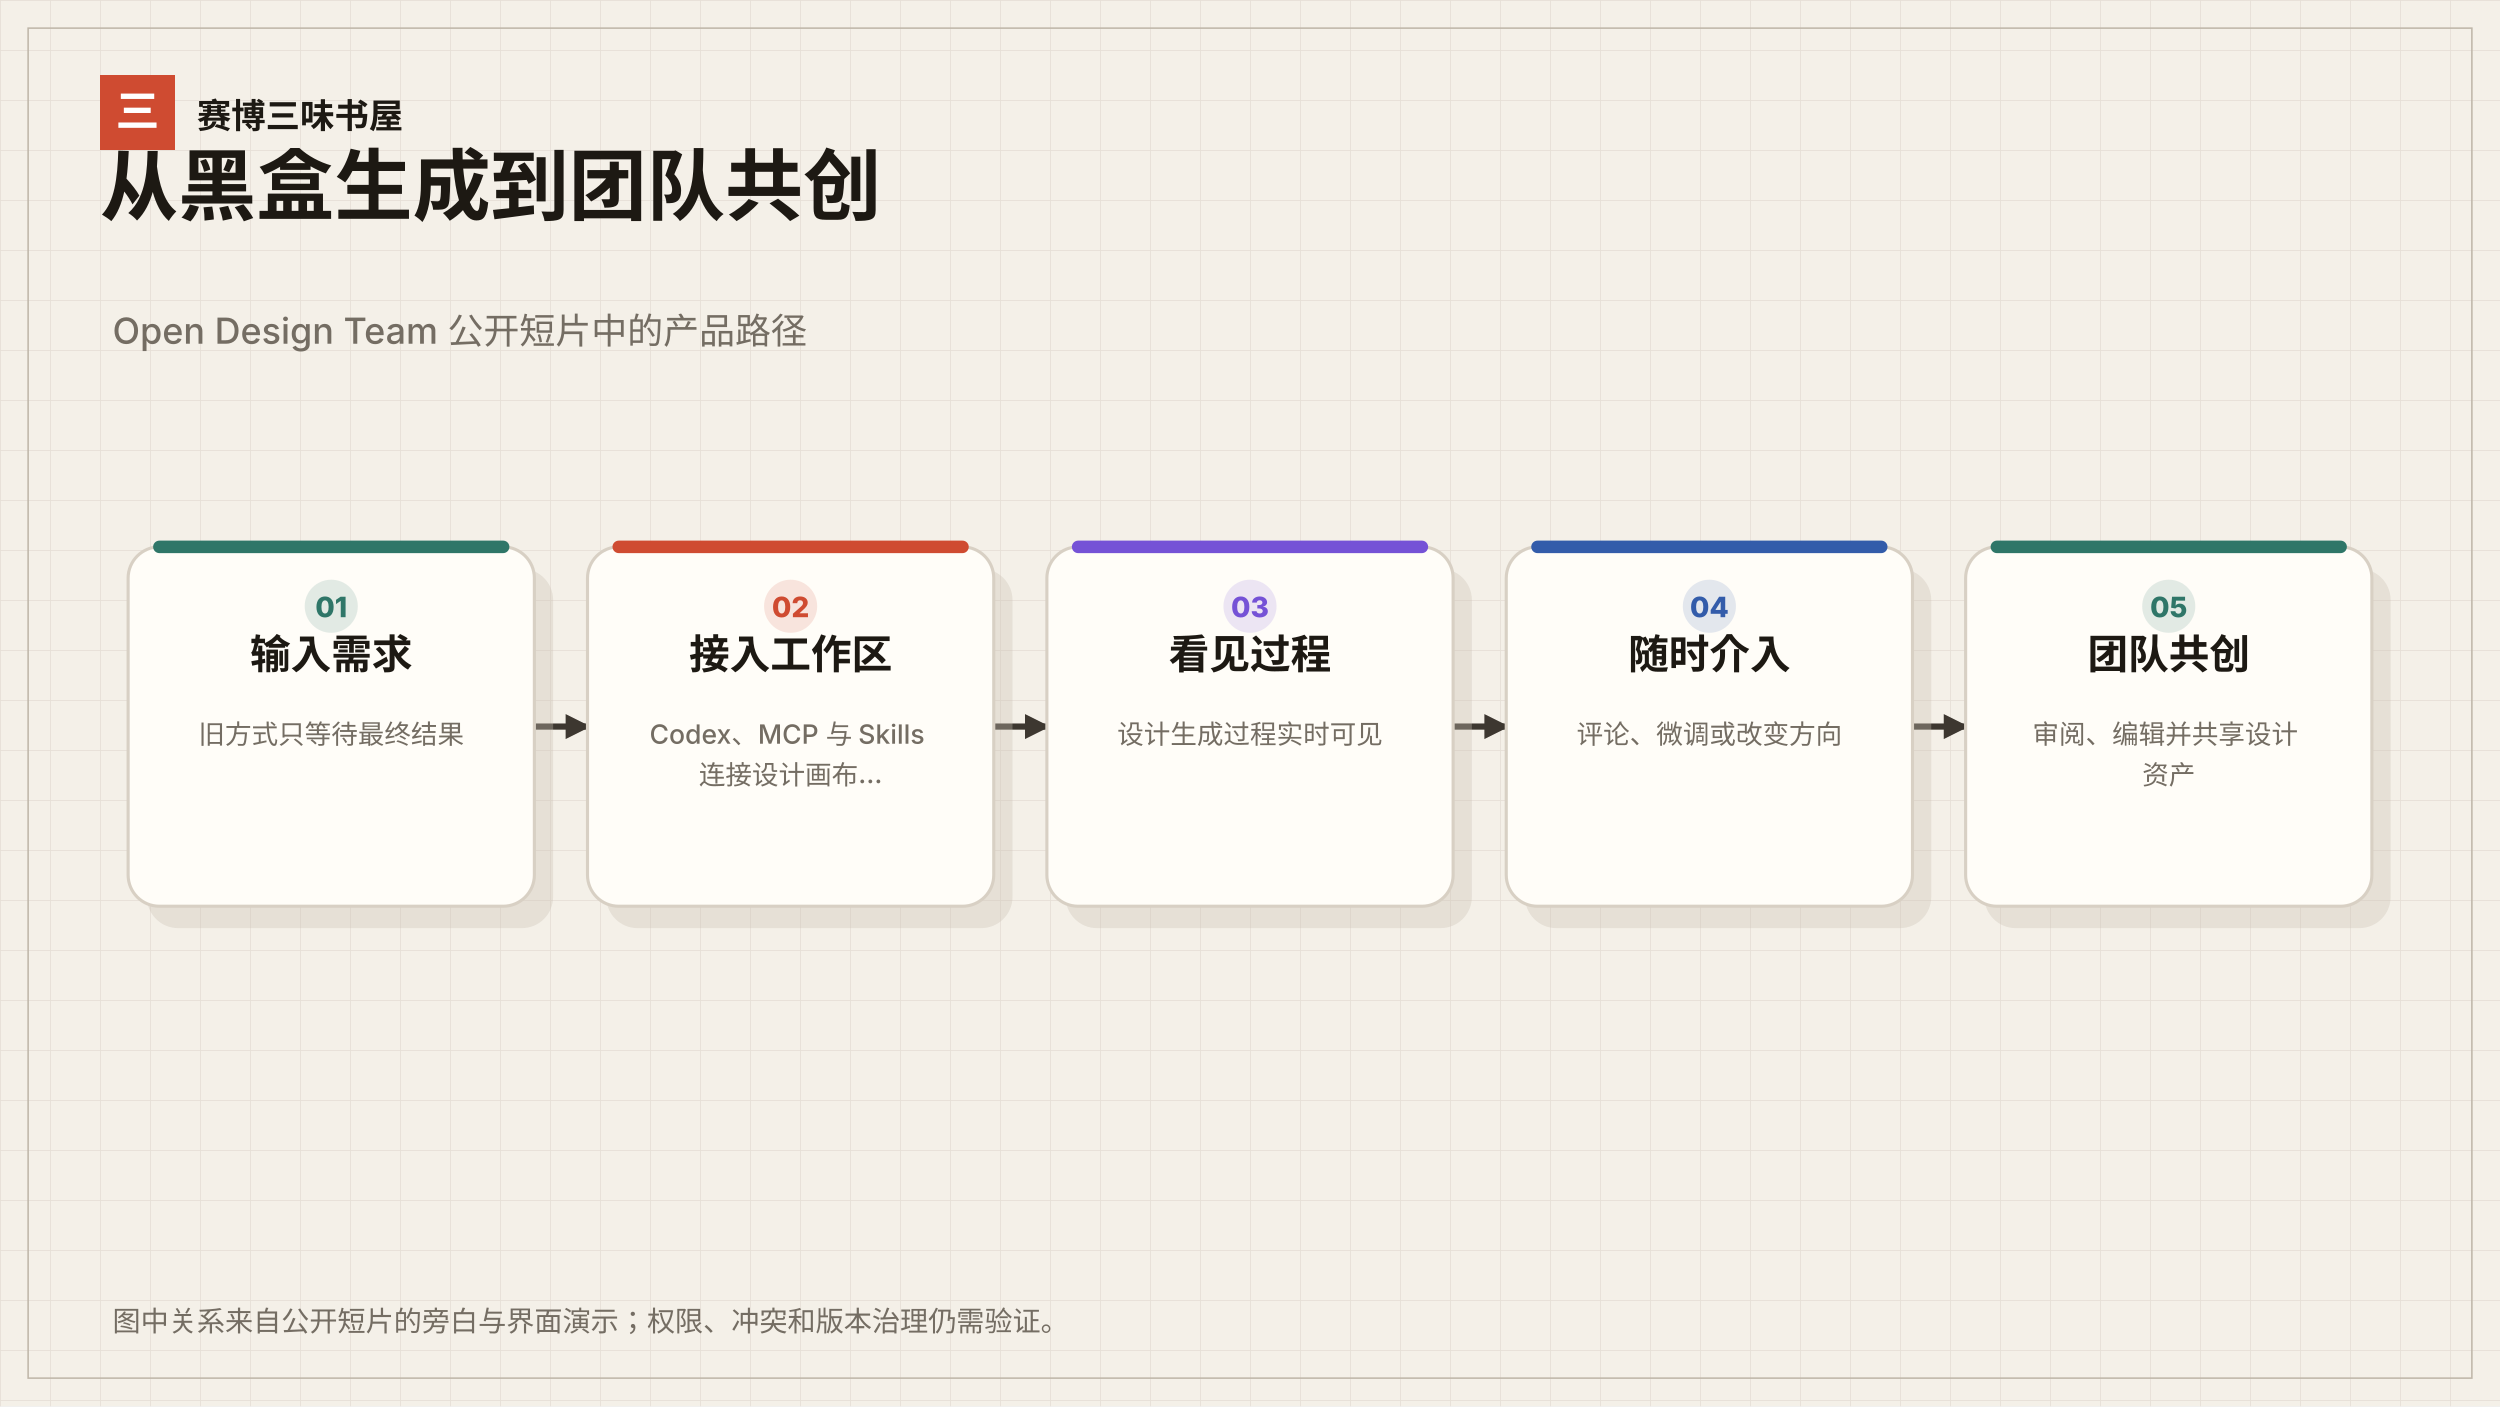
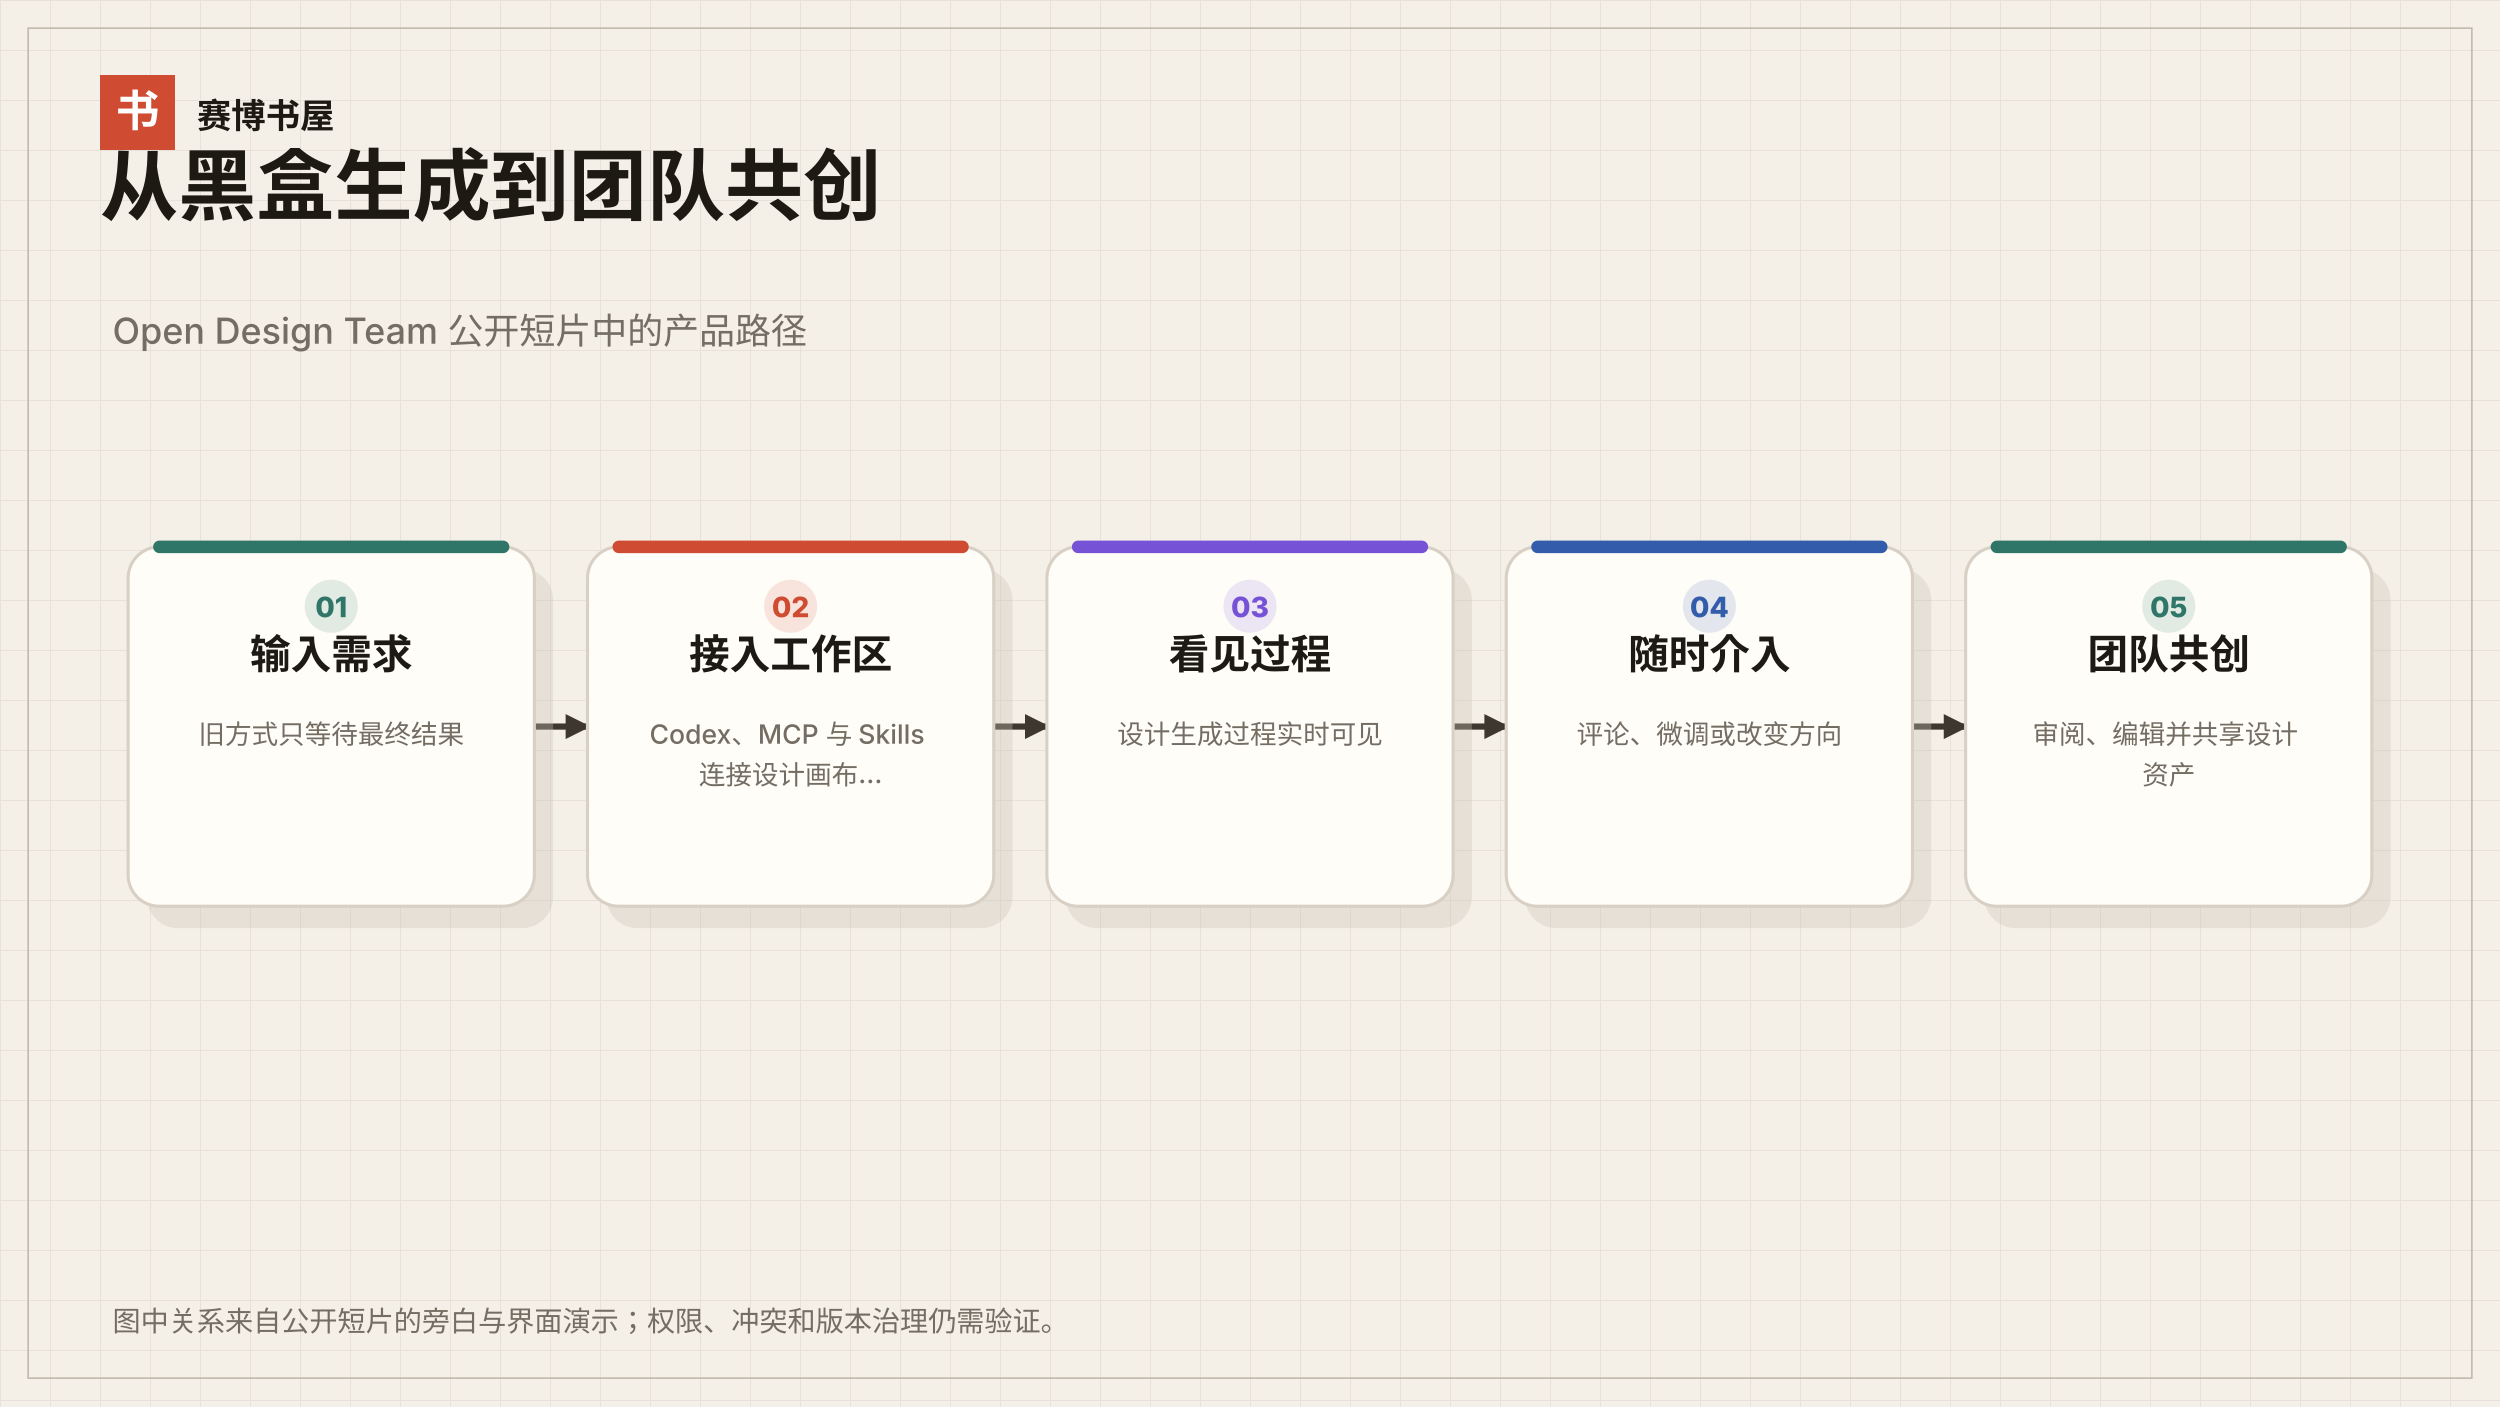
<svg xmlns="http://www.w3.org/2000/svg" width="1600" height="900" viewBox="0 0 1600 900" role="img" aria-labelledby="title description">
  <defs>
    <style>text{font-family:-apple-system,BlinkMacSystemFont,"PingFang SC","Microsoft YaHei",sans-serif}</style>
    <pattern id="grid" width="32" height="32" patternUnits="userSpaceOnUse">
      <path d="M 32 0 L 0 0 0 32" fill="none" stroke="#d7d0c4" stroke-width="1" opacity=".55" />
    </pattern>
    <marker id="arrow" markerUnits="userSpaceOnUse" markerWidth="16" markerHeight="16" refX="14" refY="8" orient="auto">
      <path d="M 0 0 L 16 8 L 0 16 z" fill="#3d3730" />
    </marker>
  </defs>
  <rect width="1600" height="900" fill="#f4f0e8" />
  <rect width="1600" height="900" fill="url(#grid)" />
  <rect x="18" y="18" width="1564" height="864" fill="none" stroke="#bfb6a9" stroke-width="1" />
  <rect x="64" y="48" width="48" height="48" fill="#cf4b31" />
-   <text x="88" y="81" text-anchor="middle" font-size="28" font-weight="900" fill="white">三</text>
-   <text x="126" y="82" font-size="22" font-weight="760" fill="#1d1913">赛博三味书屋</text>
+   <text x="88" y="81" text-anchor="middle" font-size="28" font-weight="900" fill="white">书</text>
+   <text x="126" y="82" font-size="22" font-weight="760" fill="#1d1913">赛博书屋</text>
  <text x="64.0" y="137.0" text-anchor="start" font-size="50" font-weight="850" fill="#1d1913">
    <tspan x="64.0" dy="0">从黑盒生成到团队共创</tspan>
  </text>
  <text x="72.0" y="220.0" text-anchor="start" font-size="23" font-weight="500" fill="#746d63">
    <tspan x="72.0" dy="0">Open Design Team 公开短片中的产品路径</tspan>
  </text>
  <g>
    <path d="M 342.0 465.0 C 357.3 465.0, 360.7 465.0, 376.0 465.0" fill="none" stroke="#3d3730" stroke-width="4" marker-end="url(#arrow)" />
    <path d="M 636.0 465.0 C 651.3 465.0, 654.7 465.0, 670.0 465.0" fill="none" stroke="#3d3730" stroke-width="4" marker-end="url(#arrow)" />
    <path d="M 930.0 465.0 C 945.3 465.0, 948.7 465.0, 964.0 465.0" fill="none" stroke="#3d3730" stroke-width="4" marker-end="url(#arrow)" />
    <path d="M 1224.0 465.0 C 1239.3 465.0, 1242.7 465.0, 1258.0 465.0" fill="none" stroke="#3d3730" stroke-width="4" marker-end="url(#arrow)" />
  </g>
  <g>
    <rect x="94.0" y="364.0" width="260.0" height="230.0" rx="20" fill="#c9c0b3" opacity=".34" />
    <rect x="82.0" y="350.0" width="260.0" height="230.0" rx="20" fill="#fffdf8" stroke="#d8d0c4" stroke-width="2" />
    <path d="M 102.0 350.0 H 322.0" stroke="#2f7668" stroke-width="8" stroke-linecap="round" />
    <circle cx="212.0" cy="388.0" r="17" fill="#2f7668" opacity=".14" />
    <text x="212.0" y="395.0" text-anchor="middle" font-size="18" font-weight="800" fill="#2f7668">01</text>
    <text x="212.0" y="428.0" text-anchor="middle" font-size="26" font-weight="780" fill="#1d1913">
      <tspan x="212.0" dy="0">输入需求</tspan>
    </text>
    <text x="212.0" y="476.0" text-anchor="middle" font-size="17" font-weight="500" fill="#746d63">
      <tspan x="212.0" dy="0">旧方式只等待最终结果</tspan>
    </text>
    <rect x="388.0" y="364.0" width="260.0" height="230.0" rx="20" fill="#c9c0b3" opacity=".34" />
    <rect x="376.0" y="350.0" width="260.0" height="230.0" rx="20" fill="#fffdf8" stroke="#d8d0c4" stroke-width="2" />
    <path d="M 396.0 350.0 H 616.0" stroke="#cf4b31" stroke-width="8" stroke-linecap="round" />
    <circle cx="506.0" cy="388.0" r="17" fill="#cf4b31" opacity=".14" />
    <text x="506.0" y="395.0" text-anchor="middle" font-size="18" font-weight="800" fill="#cf4b31">02</text>
    <text x="506.0" y="428.0" text-anchor="middle" font-size="26" font-weight="780" fill="#1d1913">
      <tspan x="506.0" dy="0">接入工作区</tspan>
    </text>
    <text x="506.0" y="476.0" text-anchor="middle" font-size="17" font-weight="500" fill="#746d63">
      <tspan x="506.0" dy="0">Codex、MCP 与 Skills</tspan>
      <tspan x="506.0" dy="26">连接设计画布…</tspan>
    </text>
    <rect x="682.0" y="364.0" width="260.0" height="230.0" rx="20" fill="#c9c0b3" opacity=".34" />
    <rect x="670.0" y="350.0" width="260.0" height="230.0" rx="20" fill="#fffdf8" stroke="#d8d0c4" stroke-width="2" />
    <path d="M 690.0 350.0 H 910.0" stroke="#7552d6" stroke-width="8" stroke-linecap="round" />
    <circle cx="800.0" cy="388.0" r="17" fill="#7552d6" opacity=".14" />
    <text x="800.0" y="395.0" text-anchor="middle" font-size="18" font-weight="800" fill="#7552d6">03</text>
    <text x="800.0" y="428.0" text-anchor="middle" font-size="26" font-weight="780" fill="#1d1913">
      <tspan x="800.0" dy="0">看见过程</tspan>
    </text>
    <text x="800.0" y="476.0" text-anchor="middle" font-size="17" font-weight="500" fill="#746d63">
      <tspan x="800.0" dy="0">设计生成过程实时可见</tspan>
    </text>
    <rect x="976.0" y="364.0" width="260.0" height="230.0" rx="20" fill="#c9c0b3" opacity=".34" />
    <rect x="964.0" y="350.0" width="260.0" height="230.0" rx="20" fill="#fffdf8" stroke="#d8d0c4" stroke-width="2" />
    <path d="M 984.0 350.0 H 1204.0" stroke="#335caa" stroke-width="8" stroke-linecap="round" />
    <circle cx="1094.0" cy="388.0" r="17" fill="#335caa" opacity=".14" />
    <text x="1094.0" y="395.0" text-anchor="middle" font-size="18" font-weight="800" fill="#335caa">04</text>
    <text x="1094.0" y="428.0" text-anchor="middle" font-size="26" font-weight="780" fill="#1d1913">
      <tspan x="1094.0" dy="0">随时介入</tspan>
    </text>
    <text x="1094.0" y="476.0" text-anchor="middle" font-size="17" font-weight="500" fill="#746d63">
      <tspan x="1094.0" dy="0">评论、微调或改变方向</tspan>
    </text>
    <rect x="1270.0" y="364.0" width="260.0" height="230.0" rx="20" fill="#c9c0b3" opacity=".34" />
    <rect x="1258.0" y="350.0" width="260.0" height="230.0" rx="20" fill="#fffdf8" stroke="#d8d0c4" stroke-width="2" />
    <path d="M 1278.0 350.0 H 1498.0" stroke="#2f7668" stroke-width="8" stroke-linecap="round" />
    <circle cx="1388.0" cy="388.0" r="17" fill="#2f7668" opacity=".14" />
    <text x="1388.0" y="395.0" text-anchor="middle" font-size="18" font-weight="800" fill="#2f7668">05</text>
    <text x="1388.0" y="428.0" text-anchor="middle" font-size="26" font-weight="780" fill="#1d1913">
      <tspan x="1388.0" dy="0">团队共创</tspan>
    </text>
    <text x="1388.0" y="476.0" text-anchor="middle" font-size="17" font-weight="500" fill="#746d63">
      <tspan x="1388.0" dy="0">审阅、编辑并共享设计</tspan>
      <tspan x="1388.0" dy="26">资产</tspan>
    </text>
  </g>
  <text x="72.0" y="852.0" text-anchor="start" font-size="18" font-weight="500" fill="#746d63">
    <tspan x="72.0" dy="0">图中关系来自公开短片的旁白与界面演示；权限、冲突和版本治理仍需验证。</tspan>
  </text>
</svg>
